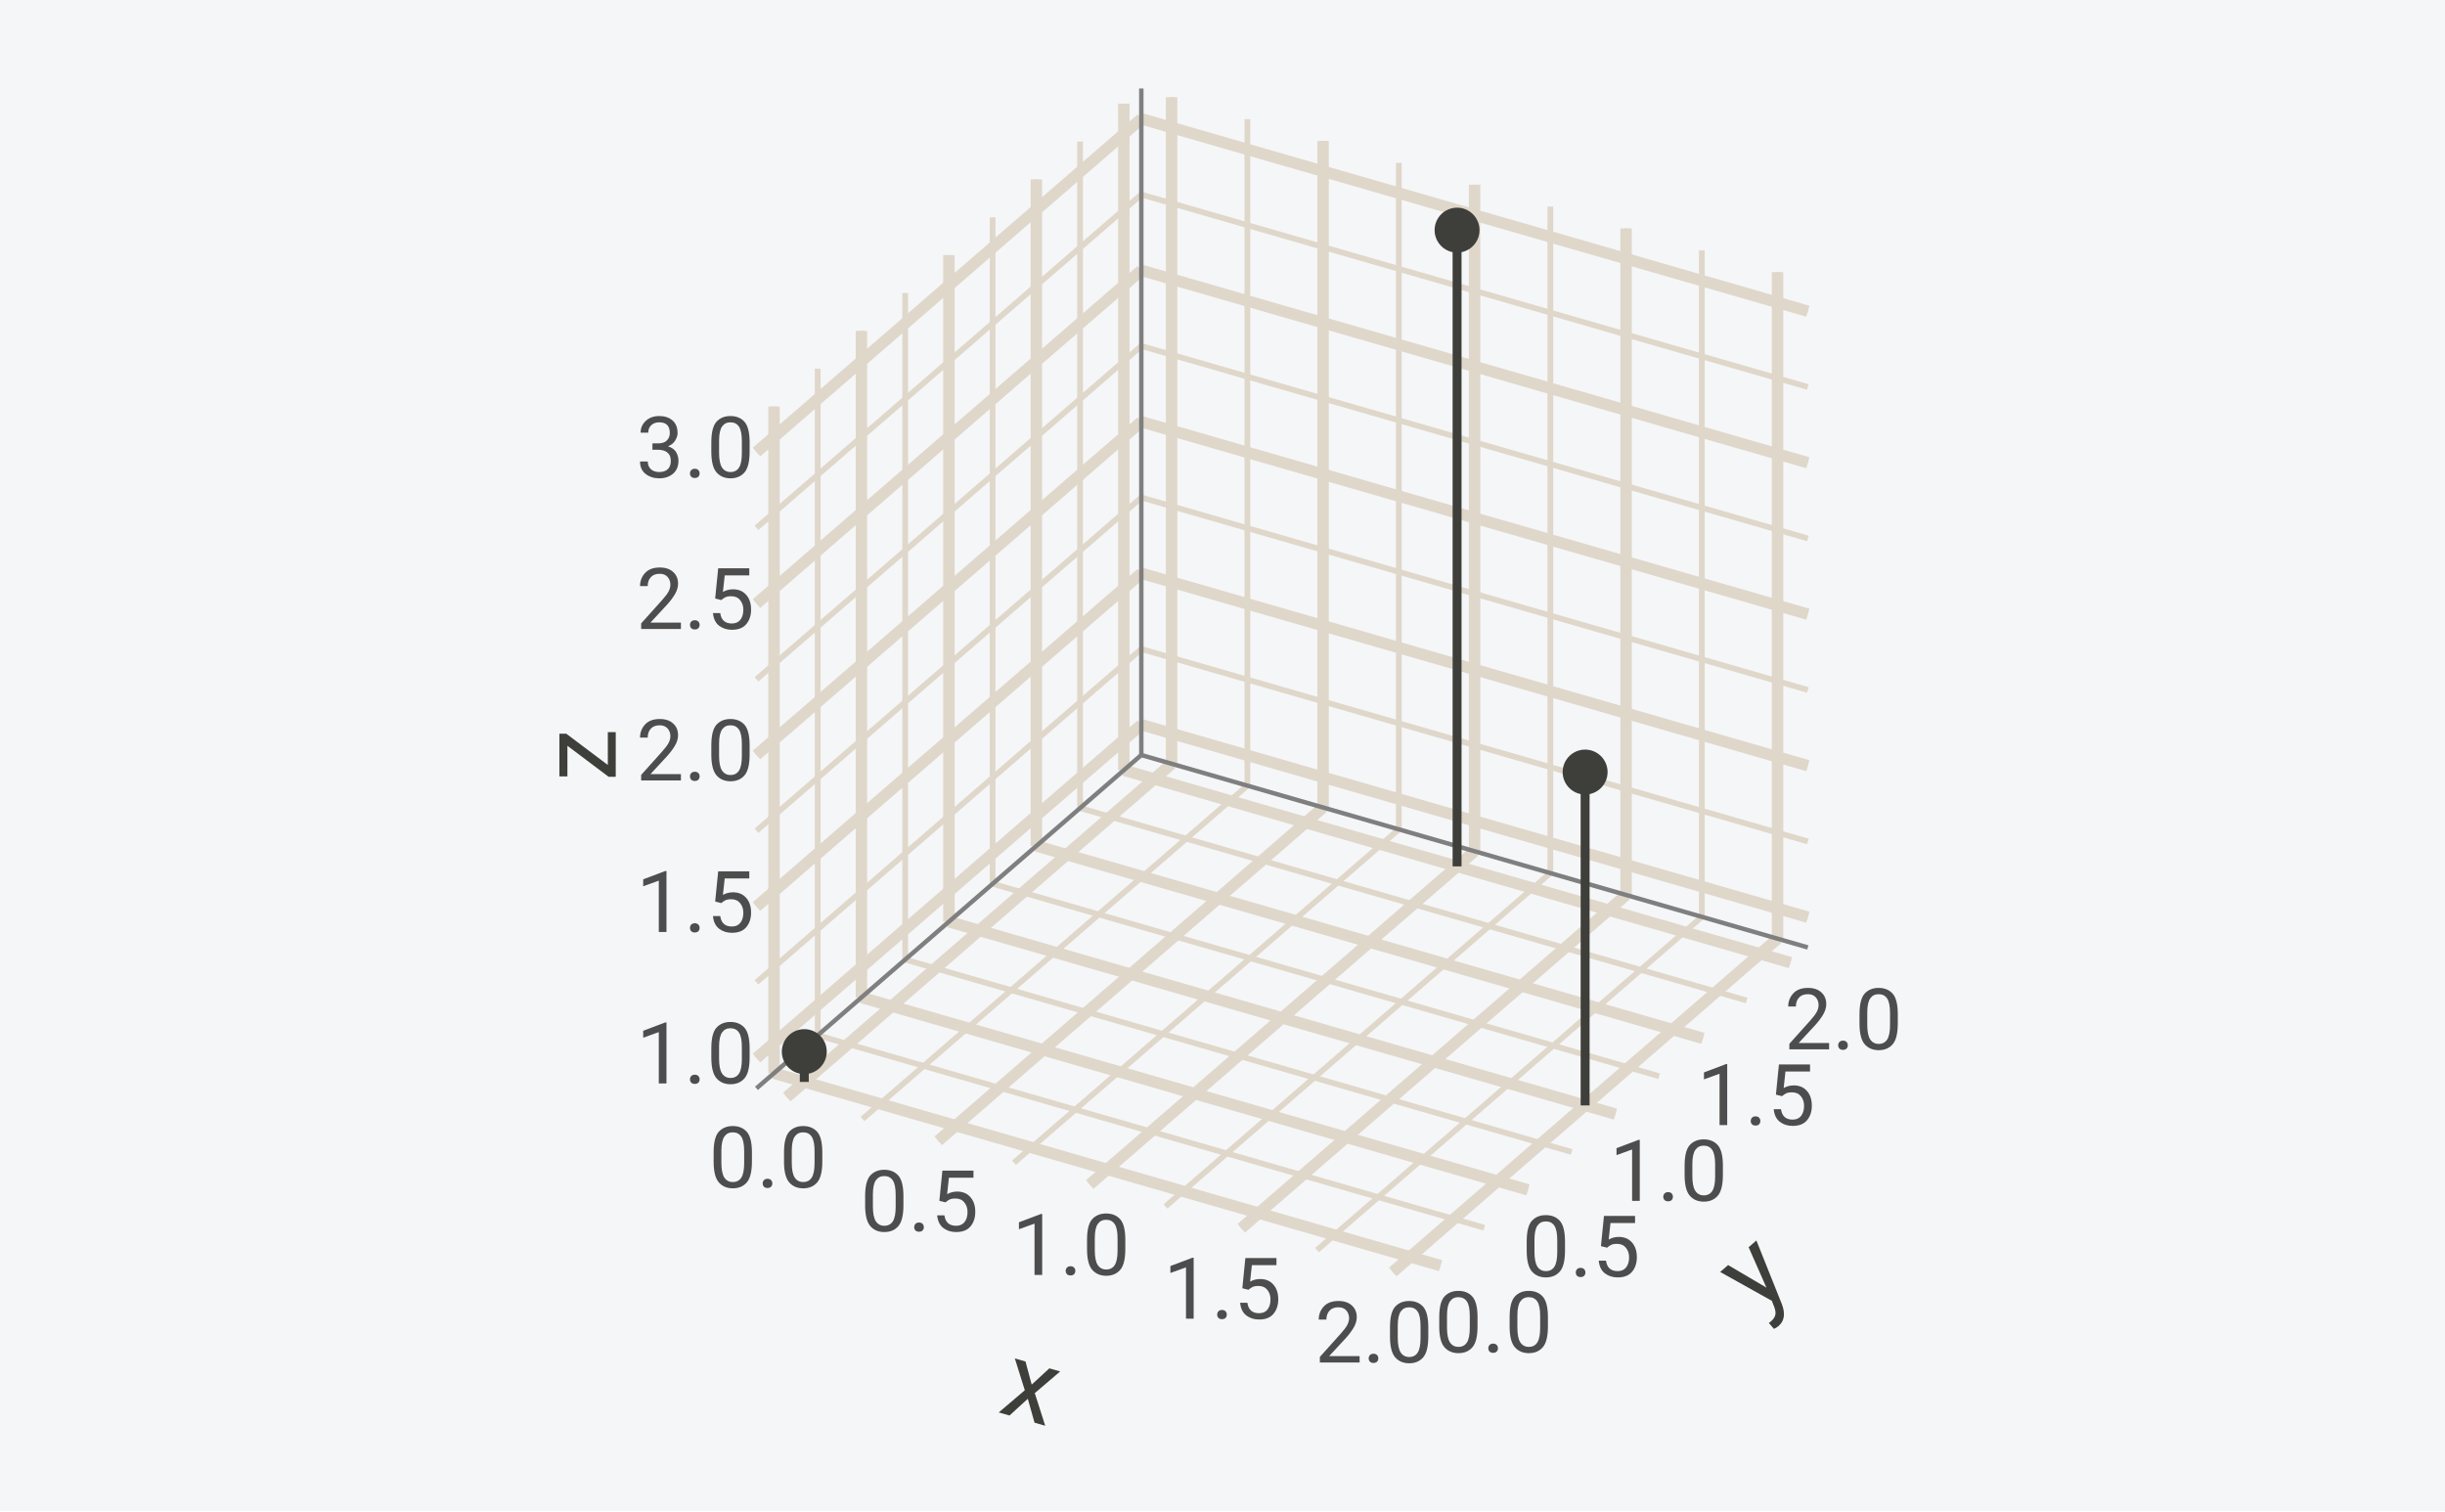
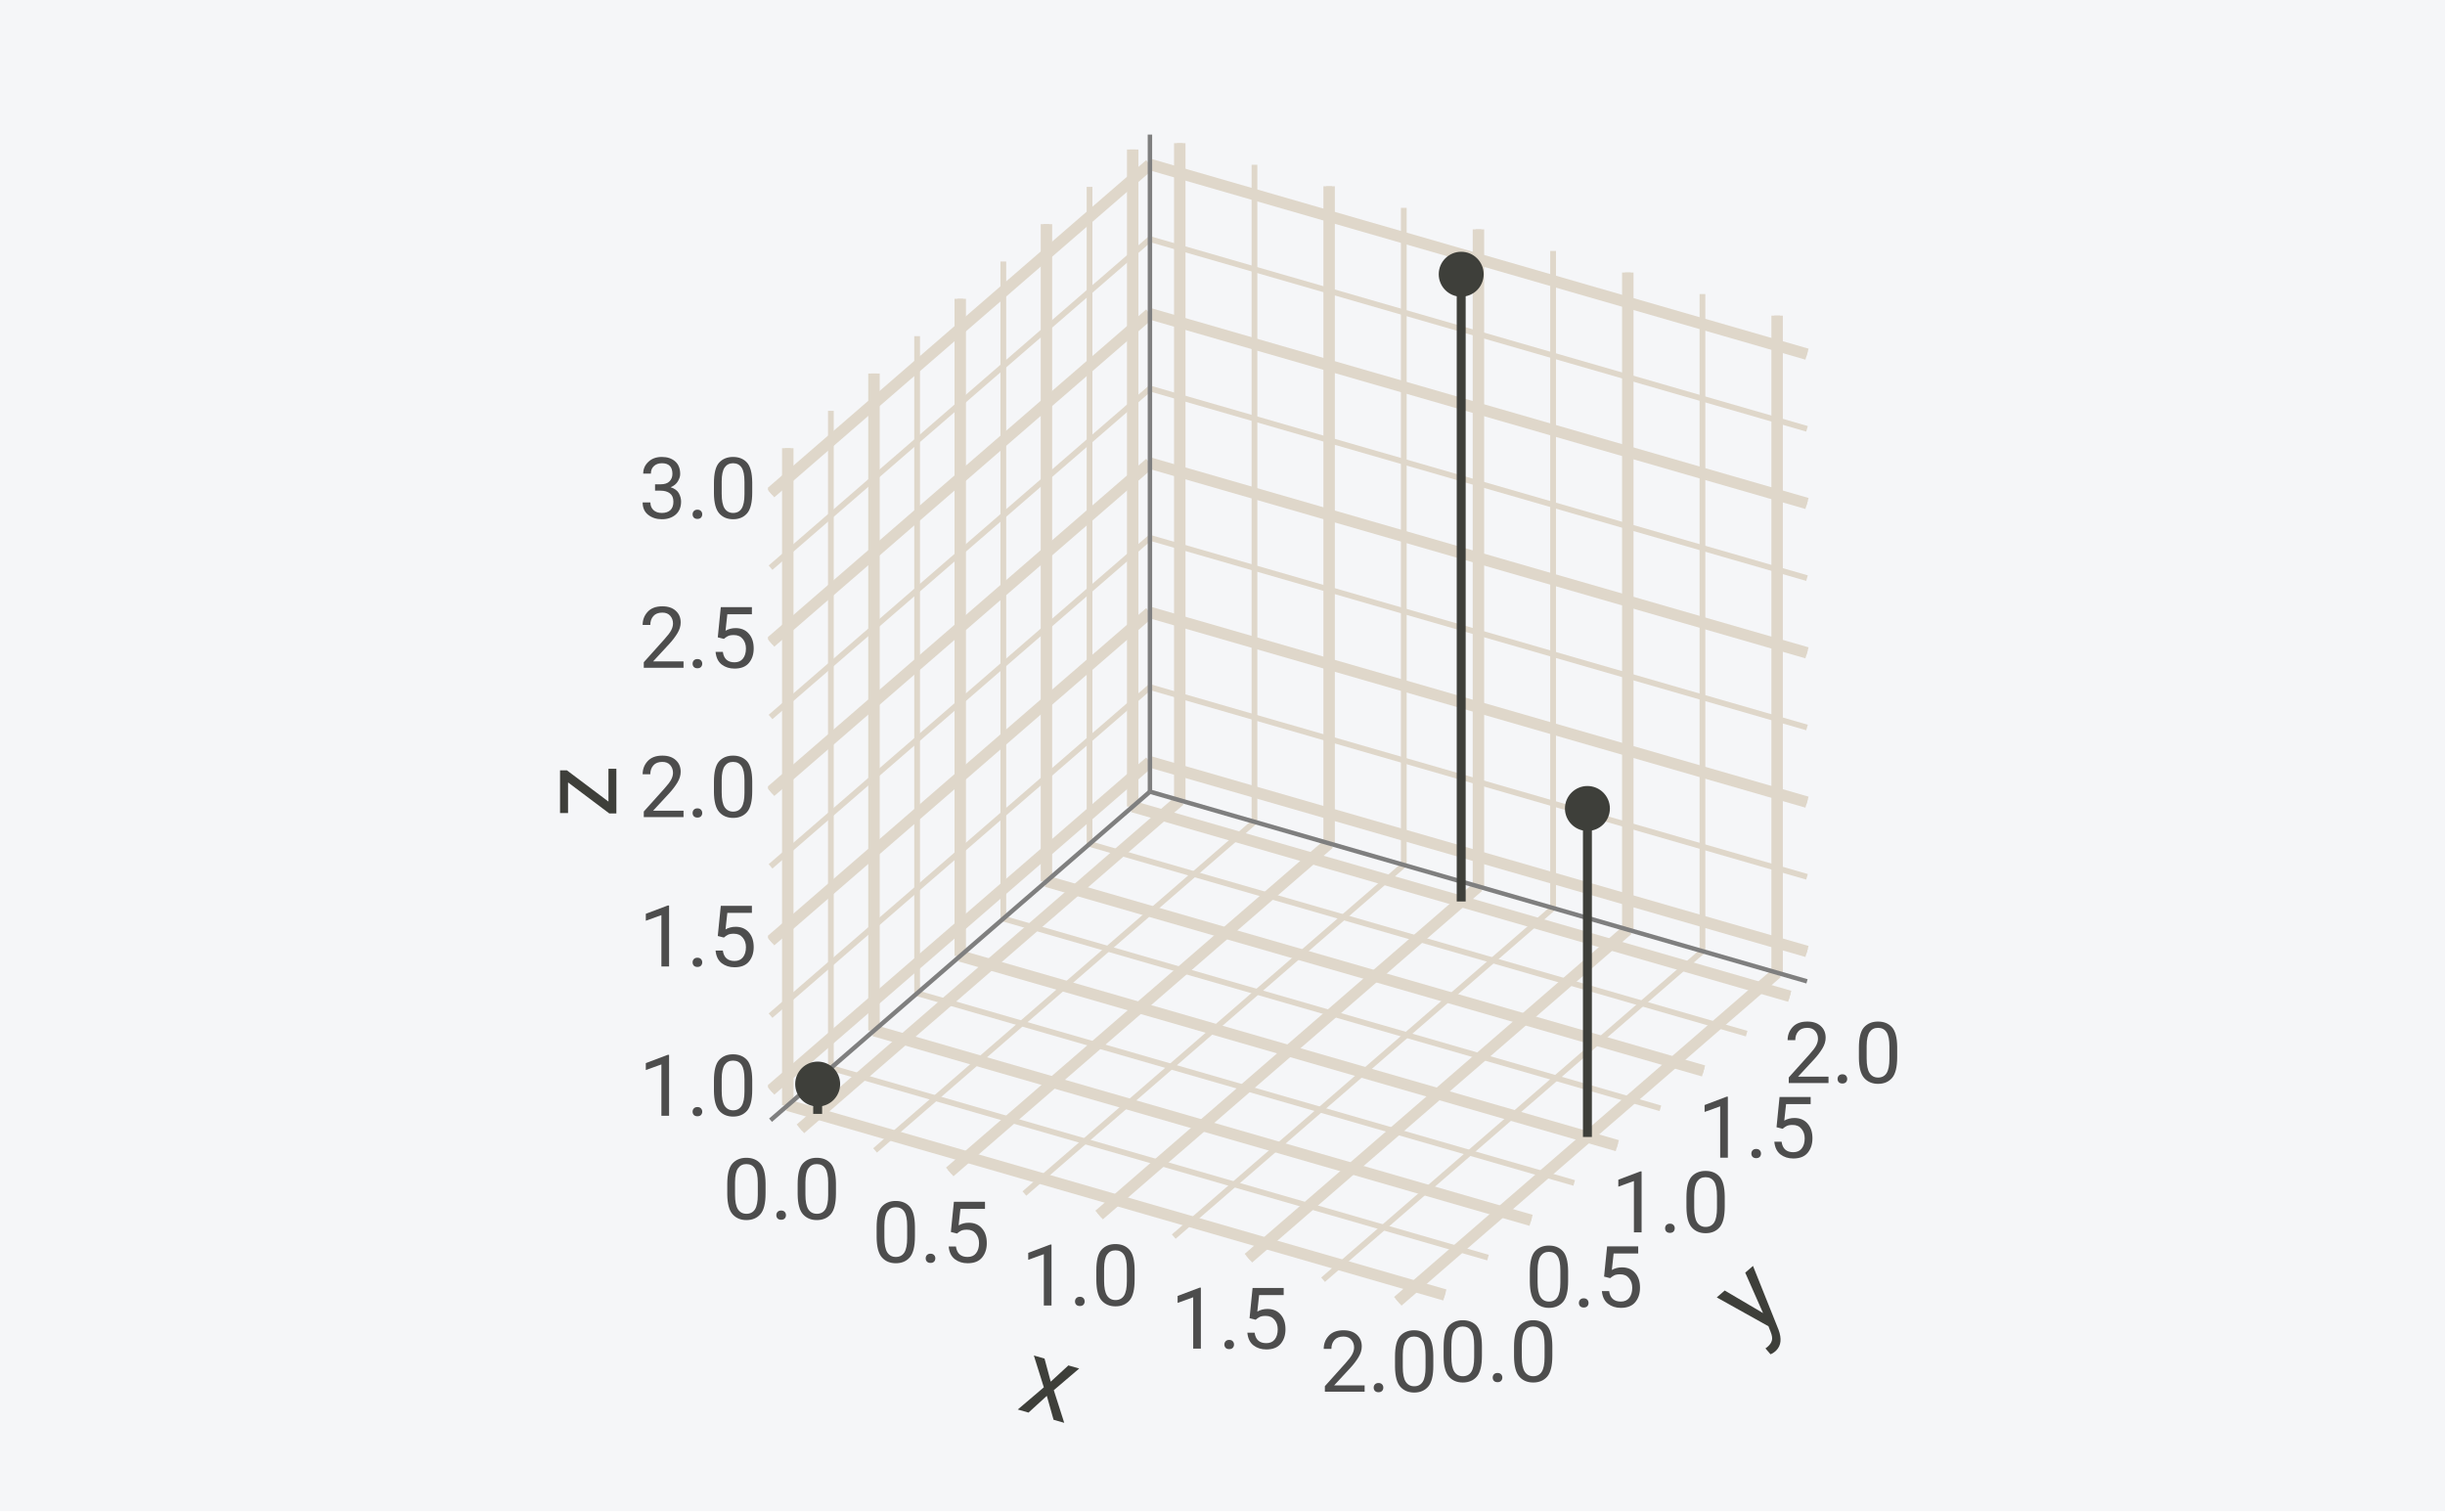
<svg xmlns="http://www.w3.org/2000/svg" width="468.00pt" height="289.25pt" viewBox="0 0 468.00 289.25">
  <g class="svglite">
    <defs>
      <style type="text/css">
    /* theme-aware-processed */
    .svglite line, .svglite polyline, .svglite polygon, .svglite path, .svglite circle {
      fill: none;
      stroke: #3E3F3A;
      stroke-linecap: round;
      stroke-linejoin: round;
      stroke-miterlimit: 10.00;
    }
    .svglite &gt; g &gt; rect {
      fill: none;
      stroke: #3E3F3A;
      stroke-linecap: round;
      stroke-linejoin: round;
      stroke-miterlimit: 10.00;
    }
    .svglite text {
      white-space: pre;
      fill: #3E3F3A;
    }
    .svglite g.glyphgroup path {
      fill: inherit;
      stroke: none;
    }
  </style>
    </defs>
    <rect class="svg-bg" width="100%" height="100%" style="stroke: none; fill: #F5F6F8;" />
    <defs>
      <clipPath id="cpMC4wMHw0NjguMDB8MC4wMHwyODkuMjU=">
        <rect x="0.00" y="0.00" width="468.00" height="289.25" />
      </clipPath>
    </defs>
    <g clip-path="url(#cpMC4wMHw0NjguMDB8MC4wMHwyODkuMjU=)">
</g>
    <defs>
      <clipPath id="cpODkuMzh8Mzc4LjYyfDAuMDB8Mjg5LjI1">
        <rect x="89.38" y="0.00" width="289.25" height="289.25" />
      </clipPath>
    </defs>
    <g clip-path="url(#cpODkuMzh8Mzc4LjYyfDAuMDB8Mjg5LjI1)">
      <rect x="89.38" y="0.00" width="289.25" height="289.25" style="stroke-width: 1.65; stroke: none;" />
    </g>
    <g clip-path="url(#cpMC4wMHw0NjguMDB8MC4wMHwyODkuMjU=)">
      <rect x="97.85" y="8.47" width="272.31" height="272.31" style="stroke-width: 1.65; stroke: none;" />
    </g>
    <defs>
-       <clipPath id="cpMTMxLjA2fDM1OS43OHwxNi40NHwyNDUuNjU=">
-         <rect x="131.06" y="16.44" width="228.72" height="229.21" />
-       </clipPath>
-     </defs>
-     <g clip-path="url(#cpMTMxLjA2fDM1OS43OHwxNi40NHwyNDUuNjU=)">
-       <polyline points="148.15,205.42 148.15,77.83 " style="stroke-width: 1.10; stroke: #DFD7CA; stroke-linecap: butt;" />
-       <polyline points="156.52,198.17 156.52,70.58 " style="stroke-width: 1.10; stroke: #DFD7CA; stroke-linecap: butt;" />
-       <polyline points="164.89,190.92 164.89,63.33 " style="stroke-width: 1.10; stroke: #DFD7CA; stroke-linecap: butt;" />
-       <polyline points="173.26,183.67 173.26,56.08 " style="stroke-width: 1.10; stroke: #DFD7CA; stroke-linecap: butt;" />
-       <polyline points="181.63,176.42 181.63,48.84 " style="stroke-width: 1.10; stroke: #DFD7CA; stroke-linecap: butt;" />
-       <polyline points="190.00,169.17 190.00,41.59 " style="stroke-width: 1.10; stroke: #DFD7CA; stroke-linecap: butt;" />
-       <polyline points="198.37,161.92 198.37,34.34 " style="stroke-width: 1.10; stroke: #DFD7CA; stroke-linecap: butt;" />
-       <polyline points="206.74,154.67 206.74,27.09 " style="stroke-width: 1.10; stroke: #DFD7CA; stroke-linecap: butt;" />
-       <polyline points="215.11,147.42 215.11,19.84 " style="stroke-width: 1.10; stroke: #DFD7CA; stroke-linecap: butt;" />
-       <polyline points="148.15,205.42 148.15,77.83 " style="stroke-width: 2.19; stroke: #DFD7CA; stroke-linecap: butt;" />
-       <polyline points="164.89,190.92 164.89,63.33 " style="stroke-width: 2.19; stroke: #DFD7CA; stroke-linecap: butt;" />
-       <polyline points="181.63,176.42 181.63,48.84 " style="stroke-width: 2.19; stroke: #DFD7CA; stroke-linecap: butt;" />
-       <polyline points="198.37,161.92 198.37,34.34 " style="stroke-width: 2.19; stroke: #DFD7CA; stroke-linecap: butt;" />
-       <polyline points="215.11,147.42 215.11,19.84 " style="stroke-width: 2.19; stroke: #DFD7CA; stroke-linecap: butt;" />
-       <polyline points="144.80,202.52 218.46,138.72 " style="stroke-width: 1.10; stroke: #DFD7CA; stroke-linecap: butt;" />
-       <polyline points="144.80,188.02 218.46,124.23 " style="stroke-width: 1.10; stroke: #DFD7CA; stroke-linecap: butt;" />
-       <polyline points="144.80,173.52 218.46,109.73 " style="stroke-width: 1.10; stroke: #DFD7CA; stroke-linecap: butt;" />
-       <polyline points="144.80,159.02 218.46,95.23 " style="stroke-width: 1.10; stroke: #DFD7CA; stroke-linecap: butt;" />
-       <polyline points="144.80,144.52 218.46,80.73 " style="stroke-width: 1.10; stroke: #DFD7CA; stroke-linecap: butt;" />
-       <polyline points="144.80,130.03 218.46,66.23 " style="stroke-width: 1.10; stroke: #DFD7CA; stroke-linecap: butt;" />
-       <polyline points="144.80,115.53 218.46,51.74 " style="stroke-width: 1.10; stroke: #DFD7CA; stroke-linecap: butt;" />
-       <polyline points="144.80,101.03 218.46,37.24 " style="stroke-width: 1.10; stroke: #DFD7CA; stroke-linecap: butt;" />
-       <polyline points="144.80,86.53 218.46,22.74 " style="stroke-width: 1.10; stroke: #DFD7CA; stroke-linecap: butt;" />
-       <polyline points="144.80,202.52 218.46,138.72 " style="stroke-width: 2.19; stroke: #DFD7CA; stroke-linecap: butt;" />
-       <polyline points="144.80,173.52 218.46,109.73 " style="stroke-width: 2.19; stroke: #DFD7CA; stroke-linecap: butt;" />
-       <polyline points="144.80,144.52 218.46,80.73 " style="stroke-width: 2.19; stroke: #DFD7CA; stroke-linecap: butt;" />
-       <polyline points="144.80,115.53 218.46,51.74 " style="stroke-width: 2.19; stroke: #DFD7CA; stroke-linecap: butt;" />
-       <polyline points="144.80,86.53 218.46,22.74 " style="stroke-width: 2.19; stroke: #DFD7CA; stroke-linecap: butt;" />
-       <polyline points="224.26,146.20 224.26,18.61 " style="stroke-width: 1.10; stroke: #DFD7CA; stroke-linecap: butt;" />
-       <polyline points="238.76,150.38 238.76,22.80 " style="stroke-width: 1.10; stroke: #DFD7CA; stroke-linecap: butt;" />
-       <polyline points="253.26,154.57 253.26,26.98 " style="stroke-width: 1.10; stroke: #DFD7CA; stroke-linecap: butt;" />
-       <polyline points="267.75,158.75 267.75,31.17 " style="stroke-width: 1.10; stroke: #DFD7CA; stroke-linecap: butt;" />
-       <polyline points="282.25,162.94 282.25,35.35 " style="stroke-width: 1.10; stroke: #DFD7CA; stroke-linecap: butt;" />
-       <polyline points="296.75,167.12 296.75,39.54 " style="stroke-width: 1.10; stroke: #DFD7CA; stroke-linecap: butt;" />
-       <polyline points="311.25,171.31 311.25,43.73 " style="stroke-width: 1.10; stroke: #DFD7CA; stroke-linecap: butt;" />
-       <polyline points="325.75,175.50 325.75,47.91 " style="stroke-width: 1.10; stroke: #DFD7CA; stroke-linecap: butt;" />
-       <polyline points="340.24,179.68 340.24,52.10 " style="stroke-width: 1.10; stroke: #DFD7CA; stroke-linecap: butt;" />
-       <polyline points="224.26,146.20 224.26,18.61 " style="stroke-width: 2.19; stroke: #DFD7CA; stroke-linecap: butt;" />
-       <polyline points="253.26,154.57 253.26,26.98 " style="stroke-width: 2.19; stroke: #DFD7CA; stroke-linecap: butt;" />
-       <polyline points="282.25,162.94 282.25,35.35 " style="stroke-width: 2.19; stroke: #DFD7CA; stroke-linecap: butt;" />
-       <polyline points="311.25,171.31 311.25,43.73 " style="stroke-width: 2.19; stroke: #DFD7CA; stroke-linecap: butt;" />
-       <polyline points="340.24,179.68 340.24,52.10 " style="stroke-width: 2.19; stroke: #DFD7CA; stroke-linecap: butt;" />
-       <polyline points="218.46,138.72 346.04,175.56 " style="stroke-width: 1.10; stroke: #DFD7CA; stroke-linecap: butt;" />
-       <polyline points="218.46,124.23 346.04,161.06 " style="stroke-width: 1.10; stroke: #DFD7CA; stroke-linecap: butt;" />
-       <polyline points="218.46,109.73 346.04,146.56 " style="stroke-width: 1.10; stroke: #DFD7CA; stroke-linecap: butt;" />
-       <polyline points="218.46,95.23 346.04,132.06 " style="stroke-width: 1.10; stroke: #DFD7CA; stroke-linecap: butt;" />
-       <polyline points="218.46,80.73 346.04,117.56 " style="stroke-width: 1.10; stroke: #DFD7CA; stroke-linecap: butt;" />
-       <polyline points="218.46,66.23 346.04,103.06 " style="stroke-width: 1.10; stroke: #DFD7CA; stroke-linecap: butt;" />
-       <polyline points="218.46,51.74 346.04,88.57 " style="stroke-width: 1.10; stroke: #DFD7CA; stroke-linecap: butt;" />
-       <polyline points="218.46,37.24 346.04,74.07 " style="stroke-width: 1.10; stroke: #DFD7CA; stroke-linecap: butt;" />
-       <polyline points="218.46,22.74 346.04,59.57 " style="stroke-width: 1.10; stroke: #DFD7CA; stroke-linecap: butt;" />
-       <polyline points="218.46,138.72 346.04,175.56 " style="stroke-width: 2.19; stroke: #DFD7CA; stroke-linecap: butt;" />
-       <polyline points="218.46,109.73 346.04,146.56 " style="stroke-width: 2.19; stroke: #DFD7CA; stroke-linecap: butt;" />
-       <polyline points="218.46,80.73 346.04,117.56 " style="stroke-width: 2.19; stroke: #DFD7CA; stroke-linecap: butt;" />
-       <polyline points="218.46,51.74 346.04,88.57 " style="stroke-width: 2.19; stroke: #DFD7CA; stroke-linecap: butt;" />
-       <polyline points="218.46,22.74 346.04,59.57 " style="stroke-width: 2.19; stroke: #DFD7CA; stroke-linecap: butt;" />
-       <polyline points="150.60,209.99 224.26,146.20 " style="stroke-width: 1.10; stroke: #DFD7CA; stroke-linecap: butt;" />
-       <polyline points="165.10,214.18 238.76,150.38 " style="stroke-width: 1.10; stroke: #DFD7CA; stroke-linecap: butt;" />
-       <polyline points="179.59,218.36 253.26,154.57 " style="stroke-width: 1.10; stroke: #DFD7CA; stroke-linecap: butt;" />
-       <polyline points="194.09,222.55 267.75,158.75 " style="stroke-width: 1.10; stroke: #DFD7CA; stroke-linecap: butt;" />
-       <polyline points="208.59,226.73 282.25,162.94 " style="stroke-width: 1.10; stroke: #DFD7CA; stroke-linecap: butt;" />
-       <polyline points="223.09,230.92 296.75,167.12 " style="stroke-width: 1.10; stroke: #DFD7CA; stroke-linecap: butt;" />
-       <polyline points="237.59,235.10 311.25,171.31 " style="stroke-width: 1.10; stroke: #DFD7CA; stroke-linecap: butt;" />
-       <polyline points="252.09,239.29 325.75,175.50 " style="stroke-width: 1.10; stroke: #DFD7CA; stroke-linecap: butt;" />
-       <polyline points="266.58,243.47 340.24,179.68 " style="stroke-width: 1.10; stroke: #DFD7CA; stroke-linecap: butt;" />
-       <polyline points="150.60,209.99 224.26,146.20 " style="stroke-width: 2.19; stroke: #DFD7CA; stroke-linecap: butt;" />
-       <polyline points="179.59,218.36 253.26,154.57 " style="stroke-width: 2.19; stroke: #DFD7CA; stroke-linecap: butt;" />
-       <polyline points="208.59,226.73 282.25,162.94 " style="stroke-width: 2.19; stroke: #DFD7CA; stroke-linecap: butt;" />
-       <polyline points="237.59,235.10 311.25,171.31 " style="stroke-width: 2.19; stroke: #DFD7CA; stroke-linecap: butt;" />
-       <polyline points="266.58,243.47 340.24,179.68 " style="stroke-width: 2.19; stroke: #DFD7CA; stroke-linecap: butt;" />
-       <polyline points="148.15,205.42 275.73,242.25 " style="stroke-width: 1.10; stroke: #DFD7CA; stroke-linecap: butt;" />
-       <polyline points="156.52,198.17 284.10,235.00 " style="stroke-width: 1.10; stroke: #DFD7CA; stroke-linecap: butt;" />
-       <polyline points="164.89,190.92 292.47,227.75 " style="stroke-width: 1.10; stroke: #DFD7CA; stroke-linecap: butt;" />
-       <polyline points="173.26,183.67 300.84,220.50 " style="stroke-width: 1.10; stroke: #DFD7CA; stroke-linecap: butt;" />
-       <polyline points="181.63,176.42 309.21,213.25 " style="stroke-width: 1.10; stroke: #DFD7CA; stroke-linecap: butt;" />
-       <polyline points="190.00,169.17 317.58,206.00 " style="stroke-width: 1.10; stroke: #DFD7CA; stroke-linecap: butt;" />
-       <polyline points="198.37,161.92 325.95,198.75 " style="stroke-width: 1.10; stroke: #DFD7CA; stroke-linecap: butt;" />
-       <polyline points="206.74,154.67 334.33,191.50 " style="stroke-width: 1.10; stroke: #DFD7CA; stroke-linecap: butt;" />
-       <polyline points="215.11,147.42 342.70,184.25 " style="stroke-width: 1.10; stroke: #DFD7CA; stroke-linecap: butt;" />
-       <polyline points="148.15,205.42 275.73,242.25 " style="stroke-width: 2.19; stroke: #DFD7CA; stroke-linecap: butt;" />
-       <polyline points="164.89,190.92 292.47,227.75 " style="stroke-width: 2.19; stroke: #DFD7CA; stroke-linecap: butt;" />
-       <polyline points="181.63,176.42 309.21,213.25 " style="stroke-width: 2.19; stroke: #DFD7CA; stroke-linecap: butt;" />
-       <polyline points="198.37,161.92 325.95,198.75 " style="stroke-width: 2.19; stroke: #DFD7CA; stroke-linecap: butt;" />
-       <polyline points="215.11,147.42 342.70,184.25 " style="stroke-width: 2.19; stroke: #DFD7CA; stroke-linecap: butt;" />
-       <polyline points="218.46,144.52 346.04,181.35 " style="stroke-width: 0.85; stroke: #7F7F7F; stroke-linecap: butt;" />
-       <polyline points="144.80,208.32 218.46,144.52 " style="stroke-width: 0.85; stroke: #7F7F7F; stroke-linecap: butt;" />
-       <polyline points="218.46,144.52 218.46,16.94 " style="stroke-width: 0.85; stroke: #7F7F7F; stroke-linecap: butt;" />
-       <polyline points="278.90,44.05 278.90,165.84 " style="stroke-width: 1.71; stroke-linecap: butt;" />
-       <polyline points="153.95,201.29 153.95,207.09 " style="stroke-width: 1.71; stroke-linecap: butt;" />
-       <polyline points="303.41,147.78 303.41,211.58 " style="stroke-width: 1.71; stroke-linecap: butt;" />
-       <circle class="theme-fill-fg" cx="278.90" cy="44.05" r="3.75" style="stroke-width: 1.10; fill: #3E3F3A;" />
-       <circle class="theme-fill-fg" cx="153.95" cy="201.29" r="3.75" style="stroke-width: 1.10; fill: #3E3F3A;" />
-       <circle class="theme-fill-fg" cx="303.41" cy="147.78" r="3.75" style="stroke-width: 1.10; fill: #3E3F3A;" />
+       <clipPath id="cpMTQ2Ljk5fDM0Ni4zOHwxNi40NHwyNjAuMDU=">
+         <rect x="146.99" y="16.44" width="199.39" height="243.61" />
+       </clipPath>
+     </defs>
+     <g clip-path="url(#cpMTQ2Ljk5fDM0Ni4zOHwxNi40NHwyNjAuMDU=)">
+       <polyline points="150.79,211.56 150.79,85.79 " style="stroke-width: 1.10; stroke: #DFD7CA; stroke-linecap: butt;" />
+       <polyline points="159.04,204.42 159.04,78.64 " style="stroke-width: 1.10; stroke: #DFD7CA; stroke-linecap: butt;" />
+       <polyline points="167.29,197.27 167.29,71.50 " style="stroke-width: 1.10; stroke: #DFD7CA; stroke-linecap: butt;" />
+       <polyline points="175.55,190.12 175.55,64.35 " style="stroke-width: 1.10; stroke: #DFD7CA; stroke-linecap: butt;" />
+       <polyline points="183.80,182.98 183.80,57.20 " style="stroke-width: 1.10; stroke: #DFD7CA; stroke-linecap: butt;" />
+       <polyline points="192.05,175.83 192.05,50.06 " style="stroke-width: 1.10; stroke: #DFD7CA; stroke-linecap: butt;" />
+       <polyline points="200.30,168.69 200.30,42.91 " style="stroke-width: 1.10; stroke: #DFD7CA; stroke-linecap: butt;" />
+       <polyline points="208.55,161.54 208.55,35.77 " style="stroke-width: 1.10; stroke: #DFD7CA; stroke-linecap: butt;" />
+       <polyline points="216.81,154.39 216.81,28.62 " style="stroke-width: 1.10; stroke: #DFD7CA; stroke-linecap: butt;" />
+       <polyline points="150.79,211.56 150.79,85.79 " style="stroke-width: 2.19; stroke: #DFD7CA; stroke-linecap: butt;" />
+       <polyline points="167.29,197.27 167.29,71.50 " style="stroke-width: 2.19; stroke: #DFD7CA; stroke-linecap: butt;" />
+       <polyline points="183.80,182.98 183.80,57.20 " style="stroke-width: 2.19; stroke: #DFD7CA; stroke-linecap: butt;" />
+       <polyline points="200.30,168.69 200.30,42.91 " style="stroke-width: 2.19; stroke: #DFD7CA; stroke-linecap: butt;" />
+       <polyline points="216.81,154.39 216.81,28.62 " style="stroke-width: 2.19; stroke: #DFD7CA; stroke-linecap: butt;" />
+     </g>
+     <defs>
+       <clipPath id="cp-0">
+         <path d="M 146.99 209.25 L 220.65 209.25 L 220.65 145.27 L 146.99 145.27 Z" />
+       </clipPath>
+     </defs>
+     <g clip-path="url(#cp-0)">
+       <polyline points="147.49,208.70 220.11,145.82 " style="stroke-width: 1.10; stroke: #DFD7CA; stroke-linecap: butt;" />
+     </g>
+     <g clip-path="url(#cpMTQ2Ljk5fDM0Ni4zOHwxNi40NHwyNjAuMDU=)">
+ </g>
+     <defs>
+       <clipPath id="cp-1">
+         <path d="M 146.99 194.96 L 220.65 194.96 L 220.65 130.98 L 146.99 130.98 Z" />
+       </clipPath>
+     </defs>
+     <g clip-path="url(#cp-1)">
+       <polyline points="147.49,194.41 220.11,131.52 " style="stroke-width: 1.10; stroke: #DFD7CA; stroke-linecap: butt;" />
+     </g>
+     <g clip-path="url(#cpMTQ2Ljk5fDM0Ni4zOHwxNi40NHwyNjAuMDU=)">
+ </g>
+     <defs>
+       <clipPath id="cp-2">
+         <path d="M 146.99 180.67 L 220.65 180.67 L 220.65 116.68 L 146.99 116.68 Z" />
+       </clipPath>
+     </defs>
+     <g clip-path="url(#cp-2)">
+       <polyline points="147.49,180.12 220.11,117.23 " style="stroke-width: 1.10; stroke: #DFD7CA; stroke-linecap: butt;" />
+     </g>
+     <g clip-path="url(#cpMTQ2Ljk5fDM0Ni4zOHwxNi40NHwyNjAuMDU=)">
+ </g>
+     <defs>
+       <clipPath id="cp-3">
+         <path d="M 146.99 166.37 L 220.65 166.37 L 220.65 102.39 L 146.99 102.39 Z" />
+       </clipPath>
+     </defs>
+     <g clip-path="url(#cp-3)">
+       <polyline points="147.49,165.83 220.11,102.94 " style="stroke-width: 1.10; stroke: #DFD7CA; stroke-linecap: butt;" />
+     </g>
+     <g clip-path="url(#cpMTQ2Ljk5fDM0Ni4zOHwxNi40NHwyNjAuMDU=)">
+ </g>
+     <defs>
+       <clipPath id="cp-4">
+         <path d="M 146.99 152.08 L 220.65 152.08 L 220.65 88.10 L 146.99 88.10 Z" />
+       </clipPath>
+     </defs>
+     <g clip-path="url(#cp-4)">
+       <polyline points="147.49,151.53 220.11,88.65 " style="stroke-width: 1.10; stroke: #DFD7CA; stroke-linecap: butt;" />
+     </g>
+     <g clip-path="url(#cpMTQ2Ljk5fDM0Ni4zOHwxNi40NHwyNjAuMDU=)">
+ </g>
+     <defs>
+       <clipPath id="cp-5">
+         <path d="M 146.99 137.79 L 220.65 137.79 L 220.65 73.81 L 146.99 73.81 Z" />
+       </clipPath>
+     </defs>
+     <g clip-path="url(#cp-5)">
+       <polyline points="147.49,137.24 220.11,74.36 " style="stroke-width: 1.10; stroke: #DFD7CA; stroke-linecap: butt;" />
+     </g>
+     <g clip-path="url(#cpMTQ2Ljk5fDM0Ni4zOHwxNi40NHwyNjAuMDU=)">
+ </g>
+     <defs>
+       <clipPath id="cp-6">
+         <path d="M 146.99 123.50 L 220.65 123.50 L 220.65 59.52 L 146.99 59.52 Z" />
+       </clipPath>
+     </defs>
+     <g clip-path="url(#cp-6)">
+       <polyline points="147.49,122.95 220.11,60.06 " style="stroke-width: 1.10; stroke: #DFD7CA; stroke-linecap: butt;" />
+     </g>
+     <g clip-path="url(#cpMTQ2Ljk5fDM0Ni4zOHwxNi40NHwyNjAuMDU=)">
+ </g>
+     <defs>
+       <clipPath id="cp-7">
+         <path d="M 146.99 109.20 L 220.65 109.20 L 220.65 45.22 L 146.99 45.22 Z" />
+       </clipPath>
+     </defs>
+     <g clip-path="url(#cp-7)">
+       <polyline points="147.49,108.66 220.11,45.77 " style="stroke-width: 1.10; stroke: #DFD7CA; stroke-linecap: butt;" />
+     </g>
+     <g clip-path="url(#cpMTQ2Ljk5fDM0Ni4zOHwxNi40NHwyNjAuMDU=)">
+ </g>
+     <defs>
+       <clipPath id="cp-8">
+         <path d="M 146.99 94.91 L 220.65 94.91 L 220.65 30.93 L 146.99 30.93 Z" />
+       </clipPath>
+     </defs>
+     <g clip-path="url(#cp-8)">
+       <polyline points="147.49,94.36 220.11,31.48 " style="stroke-width: 1.10; stroke: #DFD7CA; stroke-linecap: butt;" />
+     </g>
+     <g clip-path="url(#cpMTQ2Ljk5fDM0Ni4zOHwxNi40NHwyNjAuMDU=)">
+ </g>
+     <defs>
+       <clipPath id="cp-9">
+         <path d="M 146.99 209.80 L 221.20 209.80 L 221.20 144.72 L 146.99 144.72 Z" />
+       </clipPath>
+     </defs>
+     <g clip-path="url(#cp-9)">
+       <polyline points="147.49,208.70 220.11,145.82 " style="stroke-width: 2.19; stroke: #DFD7CA; stroke-linecap: butt;" />
+     </g>
+     <g clip-path="url(#cpMTQ2Ljk5fDM0Ni4zOHwxNi40NHwyNjAuMDU=)">
+ </g>
+     <defs>
+       <clipPath id="cp-10">
+         <path d="M 146.99 181.21 L 221.20 181.21 L 221.20 116.14 L 146.99 116.14 Z" />
+       </clipPath>
+     </defs>
+     <g clip-path="url(#cp-10)">
+       <polyline points="147.49,180.12 220.11,117.23 " style="stroke-width: 2.19; stroke: #DFD7CA; stroke-linecap: butt;" />
+     </g>
+     <g clip-path="url(#cpMTQ2Ljk5fDM0Ni4zOHwxNi40NHwyNjAuMDU=)">
+ </g>
+     <defs>
+       <clipPath id="cp-11">
+         <path d="M 146.99 152.63 L 221.20 152.63 L 221.20 87.55 L 146.99 87.55 Z" />
+       </clipPath>
+     </defs>
+     <g clip-path="url(#cp-11)">
+       <polyline points="147.49,151.53 220.11,88.65 " style="stroke-width: 2.19; stroke: #DFD7CA; stroke-linecap: butt;" />
+     </g>
+     <g clip-path="url(#cpMTQ2Ljk5fDM0Ni4zOHwxNi40NHwyNjAuMDU=)">
+ </g>
+     <defs>
+       <clipPath id="cp-12">
+         <path d="M 146.99 124.04 L 221.20 124.04 L 221.20 58.97 L 146.99 58.97 Z" />
+       </clipPath>
+     </defs>
+     <g clip-path="url(#cp-12)">
+       <polyline points="147.49,122.95 220.11,60.06 " style="stroke-width: 2.19; stroke: #DFD7CA; stroke-linecap: butt;" />
+     </g>
+     <g clip-path="url(#cpMTQ2Ljk5fDM0Ni4zOHwxNi40NHwyNjAuMDU=)">
+ </g>
+     <defs>
+       <clipPath id="cp-13">
+         <path d="M 146.99 95.46 L 221.20 95.46 L 221.20 30.38 L 146.99 30.38 Z" />
+       </clipPath>
+     </defs>
+     <g clip-path="url(#cp-13)">
+       <polyline points="147.49,94.36 220.11,31.48 " style="stroke-width: 2.19; stroke: #DFD7CA; stroke-linecap: butt;" />
+     </g>
+     <g clip-path="url(#cpMTQ2Ljk5fDM0Ni4zOHwxNi40NHwyNjAuMDU=)">
+       <polyline points="225.82,153.18 225.82,27.41 " style="stroke-width: 1.10; stroke: #DFD7CA; stroke-linecap: butt;" />
+       <polyline points="240.12,157.31 240.12,31.54 " style="stroke-width: 1.10; stroke: #DFD7CA; stroke-linecap: butt;" />
+       <polyline points="254.41,161.44 254.41,35.66 " style="stroke-width: 1.10; stroke: #DFD7CA; stroke-linecap: butt;" />
+       <polyline points="268.70,165.56 268.70,39.79 " style="stroke-width: 1.10; stroke: #DFD7CA; stroke-linecap: butt;" />
+       <polyline points="282.99,169.69 282.99,43.91 " style="stroke-width: 1.10; stroke: #DFD7CA; stroke-linecap: butt;" />
+       <polyline points="297.28,173.81 297.28,48.04 " style="stroke-width: 1.10; stroke: #DFD7CA; stroke-linecap: butt;" />
+       <polyline points="311.58,177.94 311.58,52.17 " style="stroke-width: 1.10; stroke: #DFD7CA; stroke-linecap: butt;" />
+       <polyline points="325.87,182.07 325.87,56.29 " style="stroke-width: 1.10; stroke: #DFD7CA; stroke-linecap: butt;" />
+       <polyline points="340.16,186.19 340.16,60.42 " style="stroke-width: 1.10; stroke: #DFD7CA; stroke-linecap: butt;" />
+       <polyline points="225.82,153.18 225.82,27.41 " style="stroke-width: 2.19; stroke: #DFD7CA; stroke-linecap: butt;" />
+       <polyline points="254.41,161.44 254.41,35.66 " style="stroke-width: 2.19; stroke: #DFD7CA; stroke-linecap: butt;" />
+       <polyline points="282.99,169.69 282.99,43.91 " style="stroke-width: 2.19; stroke: #DFD7CA; stroke-linecap: butt;" />
+       <polyline points="311.58,177.94 311.58,52.17 " style="stroke-width: 2.19; stroke: #DFD7CA; stroke-linecap: butt;" />
+       <polyline points="340.16,186.19 340.16,60.42 " style="stroke-width: 2.19; stroke: #DFD7CA; stroke-linecap: butt;" />
+     </g>
+     <defs>
+       <clipPath id="cp-14">
+         <path d="M 219.56 182.67 L 346.38 182.67 L 346.38 145.27 L 219.56 145.27 Z" />
+       </clipPath>
+     </defs>
+     <g clip-path="url(#cp-14)">
+       <polyline points="220.11,145.82 345.88,182.12 " style="stroke-width: 1.10; stroke: #DFD7CA; stroke-linecap: butt;" />
+     </g>
+     <g clip-path="url(#cpMTQ2Ljk5fDM0Ni4zOHwxNi40NHwyNjAuMDU=)">
+ </g>
+     <defs>
+       <clipPath id="cp-15">
+         <path d="M 219.56 168.38 L 346.38 168.38 L 346.38 130.98 L 219.56 130.98 Z" />
+       </clipPath>
+     </defs>
+     <g clip-path="url(#cp-15)">
+       <polyline points="220.11,131.52 345.88,167.83 " style="stroke-width: 1.10; stroke: #DFD7CA; stroke-linecap: butt;" />
+     </g>
+     <g clip-path="url(#cpMTQ2Ljk5fDM0Ni4zOHwxNi40NHwyNjAuMDU=)">
+ </g>
+     <defs>
+       <clipPath id="cp-16">
+         <path d="M 219.56 154.09 L 346.38 154.09 L 346.38 116.68 L 219.56 116.68 Z" />
+       </clipPath>
+     </defs>
+     <g clip-path="url(#cp-16)">
+       <polyline points="220.11,117.23 345.88,153.54 " style="stroke-width: 1.10; stroke: #DFD7CA; stroke-linecap: butt;" />
+     </g>
+     <g clip-path="url(#cpMTQ2Ljk5fDM0Ni4zOHwxNi40NHwyNjAuMDU=)">
+ </g>
+     <defs>
+       <clipPath id="cp-17">
+         <path d="M 219.56 139.80 L 346.38 139.80 L 346.38 102.39 L 219.56 102.39 Z" />
+       </clipPath>
+     </defs>
+     <g clip-path="url(#cp-17)">
+       <polyline points="220.11,102.94 345.88,139.25 " style="stroke-width: 1.10; stroke: #DFD7CA; stroke-linecap: butt;" />
+     </g>
+     <g clip-path="url(#cpMTQ2Ljk5fDM0Ni4zOHwxNi40NHwyNjAuMDU=)">
+ </g>
+     <defs>
+       <clipPath id="cp-18">
+         <path d="M 219.56 125.50 L 346.38 125.50 L 346.38 88.10 L 219.56 88.10 Z" />
+       </clipPath>
+     </defs>
+     <g clip-path="url(#cp-18)">
+       <polyline points="220.11,88.65 345.88,124.96 " style="stroke-width: 1.10; stroke: #DFD7CA; stroke-linecap: butt;" />
+     </g>
+     <g clip-path="url(#cpMTQ2Ljk5fDM0Ni4zOHwxNi40NHwyNjAuMDU=)">
+ </g>
+     <defs>
+       <clipPath id="cp-19">
+         <path d="M 219.56 111.21 L 346.38 111.21 L 346.38 73.81 L 219.56 73.81 Z" />
+       </clipPath>
+     </defs>
+     <g clip-path="url(#cp-19)">
+       <polyline points="220.11,74.36 345.88,110.66 " style="stroke-width: 1.10; stroke: #DFD7CA; stroke-linecap: butt;" />
+     </g>
+     <g clip-path="url(#cpMTQ2Ljk5fDM0Ni4zOHwxNi40NHwyNjAuMDU=)">
+ </g>
+     <defs>
+       <clipPath id="cp-20">
+         <path d="M 219.56 96.92 L 346.38 96.92 L 346.38 59.52 L 219.56 59.52 Z" />
+       </clipPath>
+     </defs>
+     <g clip-path="url(#cp-20)">
+       <polyline points="220.11,60.06 345.88,96.37 " style="stroke-width: 1.10; stroke: #DFD7CA; stroke-linecap: butt;" />
+     </g>
+     <g clip-path="url(#cpMTQ2Ljk5fDM0Ni4zOHwxNi40NHwyNjAuMDU=)">
+ </g>
+     <defs>
+       <clipPath id="cp-21">
+         <path d="M 219.56 82.63 L 346.38 82.63 L 346.38 45.22 L 219.56 45.22 Z" />
+       </clipPath>
+     </defs>
+     <g clip-path="url(#cp-21)">
+       <polyline points="220.11,45.77 345.88,82.08 " style="stroke-width: 1.10; stroke: #DFD7CA; stroke-linecap: butt;" />
+     </g>
+     <g clip-path="url(#cpMTQ2Ljk5fDM0Ni4zOHwxNi40NHwyNjAuMDU=)">
+ </g>
+     <defs>
+       <clipPath id="cp-22">
+         <path d="M 219.56 68.33 L 346.38 68.33 L 346.38 30.93 L 219.56 30.93 Z" />
+       </clipPath>
+     </defs>
+     <g clip-path="url(#cp-22)">
+       <polyline points="220.11,31.48 345.88,67.79 " style="stroke-width: 1.10; stroke: #DFD7CA; stroke-linecap: butt;" />
+     </g>
+     <g clip-path="url(#cpMTQ2Ljk5fDM0Ni4zOHwxNi40NHwyNjAuMDU=)">
+ </g>
+     <defs>
+       <clipPath id="cp-23">
+         <path d="M 219.01 183.22 L 346.38 183.22 L 346.38 144.72 L 219.01 144.72 Z" />
+       </clipPath>
+     </defs>
+     <g clip-path="url(#cp-23)">
+       <polyline points="220.11,145.82 345.88,182.12 " style="stroke-width: 2.19; stroke: #DFD7CA; stroke-linecap: butt;" />
+     </g>
+     <g clip-path="url(#cpMTQ2Ljk5fDM0Ni4zOHwxNi40NHwyNjAuMDU=)">
+ </g>
+     <defs>
+       <clipPath id="cp-24">
+         <path d="M 219.01 154.64 L 346.38 154.64 L 346.38 116.14 L 219.01 116.14 Z" />
+       </clipPath>
+     </defs>
+     <g clip-path="url(#cp-24)">
+       <polyline points="220.11,117.23 345.88,153.54 " style="stroke-width: 2.19; stroke: #DFD7CA; stroke-linecap: butt;" />
+     </g>
+     <g clip-path="url(#cpMTQ2Ljk5fDM0Ni4zOHwxNi40NHwyNjAuMDU=)">
+ </g>
+     <defs>
+       <clipPath id="cp-25">
+         <path d="M 219.01 126.05 L 346.38 126.05 L 346.38 87.55 L 219.01 87.55 Z" />
+       </clipPath>
+     </defs>
+     <g clip-path="url(#cp-25)">
+       <polyline points="220.11,88.65 345.88,124.96 " style="stroke-width: 2.19; stroke: #DFD7CA; stroke-linecap: butt;" />
+     </g>
+     <g clip-path="url(#cpMTQ2Ljk5fDM0Ni4zOHwxNi40NHwyNjAuMDU=)">
+ </g>
+     <defs>
+       <clipPath id="cp-26">
+         <path d="M 219.01 97.47 L 346.38 97.47 L 346.38 58.97 L 219.01 58.97 Z" />
+       </clipPath>
+     </defs>
+     <g clip-path="url(#cp-26)">
+       <polyline points="220.11,60.06 345.88,96.37 " style="stroke-width: 2.19; stroke: #DFD7CA; stroke-linecap: butt;" />
+     </g>
+     <g clip-path="url(#cpMTQ2Ljk5fDM0Ni4zOHwxNi40NHwyNjAuMDU=)">
+ </g>
+     <defs>
+       <clipPath id="cp-27">
+         <path d="M 219.01 68.88 L 346.38 68.88 L 346.38 30.38 L 219.01 30.38 Z" />
+       </clipPath>
+     </defs>
+     <g clip-path="url(#cp-27)">
+       <polyline points="220.11,31.48 345.88,67.79 " style="stroke-width: 2.19; stroke: #DFD7CA; stroke-linecap: butt;" />
+     </g>
+     <g clip-path="url(#cpMTQ2Ljk5fDM0Ni4zOHwxNi40NHwyNjAuMDU=)">
+       <polyline points="153.21,216.07 225.82,153.18 " style="stroke-width: 1.10; stroke: #DFD7CA; stroke-linecap: butt;" />
+       <polyline points="167.50,220.20 240.12,157.31 " style="stroke-width: 1.10; stroke: #DFD7CA; stroke-linecap: butt;" />
+       <polyline points="181.79,224.32 254.41,161.44 " style="stroke-width: 1.10; stroke: #DFD7CA; stroke-linecap: butt;" />
+       <polyline points="196.08,228.45 268.70,165.56 " style="stroke-width: 1.10; stroke: #DFD7CA; stroke-linecap: butt;" />
+       <polyline points="210.38,232.57 282.99,169.69 " style="stroke-width: 1.10; stroke: #DFD7CA; stroke-linecap: butt;" />
+       <polyline points="224.67,236.70 297.28,173.81 " style="stroke-width: 1.10; stroke: #DFD7CA; stroke-linecap: butt;" />
+       <polyline points="238.96,240.83 311.58,177.94 " style="stroke-width: 1.10; stroke: #DFD7CA; stroke-linecap: butt;" />
+       <polyline points="253.25,244.95 325.87,182.07 " style="stroke-width: 1.10; stroke: #DFD7CA; stroke-linecap: butt;" />
+       <polyline points="267.55,249.08 340.16,186.19 " style="stroke-width: 1.10; stroke: #DFD7CA; stroke-linecap: butt;" />
+       <polyline points="153.21,216.07 225.82,153.18 " style="stroke-width: 2.19; stroke: #DFD7CA; stroke-linecap: butt;" />
+       <polyline points="181.79,224.32 254.41,161.44 " style="stroke-width: 2.19; stroke: #DFD7CA; stroke-linecap: butt;" />
+       <polyline points="210.38,232.57 282.99,169.69 " style="stroke-width: 2.19; stroke: #DFD7CA; stroke-linecap: butt;" />
+       <polyline points="238.96,240.83 311.58,177.94 " style="stroke-width: 2.19; stroke: #DFD7CA; stroke-linecap: butt;" />
+       <polyline points="267.55,249.08 340.16,186.19 " style="stroke-width: 2.19; stroke: #DFD7CA; stroke-linecap: butt;" />
+       <polyline points="150.79,211.56 276.56,247.87 " style="stroke-width: 1.10; stroke: #DFD7CA; stroke-linecap: butt;" />
+       <polyline points="159.04,204.42 284.82,240.72 " style="stroke-width: 1.10; stroke: #DFD7CA; stroke-linecap: butt;" />
+       <polyline points="167.29,197.27 293.07,233.58 " style="stroke-width: 1.10; stroke: #DFD7CA; stroke-linecap: butt;" />
+       <polyline points="175.55,190.12 301.32,226.43 " style="stroke-width: 1.10; stroke: #DFD7CA; stroke-linecap: butt;" />
+       <polyline points="183.80,182.98 309.57,219.29 " style="stroke-width: 1.10; stroke: #DFD7CA; stroke-linecap: butt;" />
+       <polyline points="192.05,175.83 317.82,212.14 " style="stroke-width: 1.10; stroke: #DFD7CA; stroke-linecap: butt;" />
+       <polyline points="200.30,168.69 326.08,204.99 " style="stroke-width: 1.10; stroke: #DFD7CA; stroke-linecap: butt;" />
+       <polyline points="208.55,161.54 334.33,197.85 " style="stroke-width: 1.10; stroke: #DFD7CA; stroke-linecap: butt;" />
+       <polyline points="216.81,154.39 342.58,190.70 " style="stroke-width: 1.10; stroke: #DFD7CA; stroke-linecap: butt;" />
+       <polyline points="150.79,211.56 276.56,247.87 " style="stroke-width: 2.19; stroke: #DFD7CA; stroke-linecap: butt;" />
+       <polyline points="167.29,197.27 293.07,233.58 " style="stroke-width: 2.19; stroke: #DFD7CA; stroke-linecap: butt;" />
+       <polyline points="183.80,182.98 309.57,219.29 " style="stroke-width: 2.19; stroke: #DFD7CA; stroke-linecap: butt;" />
+       <polyline points="200.30,168.69 326.08,204.99 " style="stroke-width: 2.19; stroke: #DFD7CA; stroke-linecap: butt;" />
+       <polyline points="216.81,154.39 342.58,190.70 " style="stroke-width: 2.19; stroke: #DFD7CA; stroke-linecap: butt;" />
+       <polyline points="220.11,151.53 345.88,187.84 " style="stroke-width: 0.85; stroke: #7F7F7F; stroke-linecap: butt;" />
+       <polyline points="147.49,214.42 220.11,151.53 " style="stroke-width: 0.85; stroke: #7F7F7F; stroke-linecap: butt;" />
+       <polyline points="220.11,151.53 220.11,25.76 " style="stroke-width: 0.85; stroke: #7F7F7F; stroke-linecap: butt;" />
+       <polyline points="279.69,52.49 279.69,172.55 " style="stroke-width: 1.71; stroke-linecap: butt;" />
+       <polyline points="156.51,207.50 156.51,213.21 " style="stroke-width: 1.71; stroke-linecap: butt;" />
+       <polyline points="303.85,154.75 303.85,217.63 " style="stroke-width: 1.71; stroke-linecap: butt;" />
+       <circle class="theme-fill-fg" cx="279.69" cy="52.49" r="3.75" style="stroke-width: 1.10; fill: #3E3F3A;" />
+       <circle class="theme-fill-fg" cx="156.51" cy="207.50" r="3.75" style="stroke-width: 1.10; fill: #3E3F3A;" />
+       <circle class="theme-fill-fg" cx="303.85" cy="154.75" r="3.75" style="stroke-width: 1.10; fill: #3E3F3A;" />
    </g>
    <g clip-path="url(#cpMC4wMHw0NjguMDB8MC4wMHwyODkuMjU=)">
-       <text x="147.00" y="227.30" text-anchor="middle" style="font-size: 1.36em;fill: #4D4D4D; font-family: &quot;Roboto&quot;, -apple-system, BlinkMacSystemFont, &quot;Segoe UI&quot;, system-ui, sans-serif;">0.0</text>
-       <text x="176.00" y="235.67" text-anchor="middle" style="font-size: 1.36em;fill: #4D4D4D; font-family: &quot;Roboto&quot;, -apple-system, BlinkMacSystemFont, &quot;Segoe UI&quot;, system-ui, sans-serif;">0.5</text>
-       <text x="205.00" y="244.04" text-anchor="middle" style="font-size: 1.36em;fill: #4D4D4D; font-family: &quot;Roboto&quot;, -apple-system, BlinkMacSystemFont, &quot;Segoe UI&quot;, system-ui, sans-serif;">1.0</text>
-       <text x="233.99" y="252.41" text-anchor="middle" style="font-size: 1.36em;fill: #4D4D4D; font-family: &quot;Roboto&quot;, -apple-system, BlinkMacSystemFont, &quot;Segoe UI&quot;, system-ui, sans-serif;">1.5</text>
-       <text x="262.99" y="260.79" text-anchor="middle" style="font-size: 1.36em;fill: #4D4D4D; font-family: &quot;Roboto&quot;, -apple-system, BlinkMacSystemFont, &quot;Segoe UI&quot;, system-ui, sans-serif;">2.0</text>
-       <text transform="translate(195.63,271.63) rotate(16)" text-anchor="middle" style="font-size: 1.7em; font-family: &quot;Roboto&quot;, -apple-system, BlinkMacSystemFont, &quot;Segoe UI&quot;, system-ui, sans-serif;">x</text>
-       <text x="285.89" y="258.85" text-anchor="middle" style="font-size: 1.36em;fill: #4D4D4D; font-family: &quot;Roboto&quot;, -apple-system, BlinkMacSystemFont, &quot;Segoe UI&quot;, system-ui, sans-serif;">0.0</text>
-       <text x="302.63" y="244.35" text-anchor="middle" style="font-size: 1.36em;fill: #4D4D4D; font-family: &quot;Roboto&quot;, -apple-system, BlinkMacSystemFont, &quot;Segoe UI&quot;, system-ui, sans-serif;">0.5</text>
-       <text x="319.38" y="229.85" text-anchor="middle" style="font-size: 1.36em;fill: #4D4D4D; font-family: &quot;Roboto&quot;, -apple-system, BlinkMacSystemFont, &quot;Segoe UI&quot;, system-ui, sans-serif;">1.0</text>
-       <text x="336.12" y="215.35" text-anchor="middle" style="font-size: 1.36em;fill: #4D4D4D; font-family: &quot;Roboto&quot;, -apple-system, BlinkMacSystemFont, &quot;Segoe UI&quot;, system-ui, sans-serif;">1.5</text>
-       <text x="352.86" y="200.86" text-anchor="middle" style="font-size: 1.36em;fill: #4D4D4D; font-family: &quot;Roboto&quot;, -apple-system, BlinkMacSystemFont, &quot;Segoe UI&quot;, system-ui, sans-serif;">2.0</text>
-       <text transform="translate(339.81,248.58) rotate(-41)" text-anchor="middle" style="font-size: 1.7em; font-family: &quot;Roboto&quot;, -apple-system, BlinkMacSystemFont, &quot;Segoe UI&quot;, system-ui, sans-serif;">y</text>
-       <text x="133.08" y="207.38" text-anchor="middle" style="font-size: 1.36em;fill: #4D4D4D; font-family: &quot;Roboto&quot;, -apple-system, BlinkMacSystemFont, &quot;Segoe UI&quot;, system-ui, sans-serif;">1.0</text>
-       <text x="133.08" y="178.39" text-anchor="middle" style="font-size: 1.36em;fill: #4D4D4D; font-family: &quot;Roboto&quot;, -apple-system, BlinkMacSystemFont, &quot;Segoe UI&quot;, system-ui, sans-serif;">1.5</text>
-       <text x="133.08" y="149.39" text-anchor="middle" style="font-size: 1.36em;fill: #4D4D4D; font-family: &quot;Roboto&quot;, -apple-system, BlinkMacSystemFont, &quot;Segoe UI&quot;, system-ui, sans-serif;">2.0</text>
-       <text x="133.08" y="120.39" text-anchor="middle" style="font-size: 1.36em;fill: #4D4D4D; font-family: &quot;Roboto&quot;, -apple-system, BlinkMacSystemFont, &quot;Segoe UI&quot;, system-ui, sans-serif;">2.5</text>
-       <text x="133.08" y="91.40" text-anchor="middle" style="font-size: 1.36em;fill: #4D4D4D; font-family: &quot;Roboto&quot;, -apple-system, BlinkMacSystemFont, &quot;Segoe UI&quot;, system-ui, sans-serif;">3.0</text>
-       <text transform="translate(117.86,144.52) rotate(-90)" text-anchor="middle" style="font-size: 1.7em; font-family: &quot;Roboto&quot;, -apple-system, BlinkMacSystemFont, &quot;Segoe UI&quot;, system-ui, sans-serif;">z</text>
+       <text x="149.61" y="233.38" text-anchor="middle" style="font-size: 1.36em;fill: #4D4D4D; font-family: &quot;Roboto&quot;, -apple-system, BlinkMacSystemFont, &quot;Segoe UI&quot;, system-ui, sans-serif;">0.0</text>
+       <text x="178.20" y="241.64" text-anchor="middle" style="font-size: 1.36em;fill: #4D4D4D; font-family: &quot;Roboto&quot;, -apple-system, BlinkMacSystemFont, &quot;Segoe UI&quot;, system-ui, sans-serif;">0.5</text>
+       <text x="206.78" y="249.89" text-anchor="middle" style="font-size: 1.36em;fill: #4D4D4D; font-family: &quot;Roboto&quot;, -apple-system, BlinkMacSystemFont, &quot;Segoe UI&quot;, system-ui, sans-serif;">1.0</text>
+       <text x="235.37" y="258.14" text-anchor="middle" style="font-size: 1.36em;fill: #4D4D4D; font-family: &quot;Roboto&quot;, -apple-system, BlinkMacSystemFont, &quot;Segoe UI&quot;, system-ui, sans-serif;">1.5</text>
+       <text x="263.95" y="266.39" text-anchor="middle" style="font-size: 1.36em;fill: #4D4D4D; font-family: &quot;Roboto&quot;, -apple-system, BlinkMacSystemFont, &quot;Segoe UI&quot;, system-ui, sans-serif;">2.0</text>
+       <text transform="translate(199.27,271.07) rotate(16)" text-anchor="middle" style="font-size: 1.7em; font-family: &quot;Roboto&quot;, -apple-system, BlinkMacSystemFont, &quot;Segoe UI&quot;, system-ui, sans-serif;">x</text>
+       <text x="286.73" y="264.47" text-anchor="middle" style="font-size: 1.36em;fill: #4D4D4D; font-family: &quot;Roboto&quot;, -apple-system, BlinkMacSystemFont, &quot;Segoe UI&quot;, system-ui, sans-serif;">0.0</text>
+       <text x="303.23" y="250.18" text-anchor="middle" style="font-size: 1.36em;fill: #4D4D4D; font-family: &quot;Roboto&quot;, -apple-system, BlinkMacSystemFont, &quot;Segoe UI&quot;, system-ui, sans-serif;">0.5</text>
+       <text x="319.73" y="235.89" text-anchor="middle" style="font-size: 1.36em;fill: #4D4D4D; font-family: &quot;Roboto&quot;, -apple-system, BlinkMacSystemFont, &quot;Segoe UI&quot;, system-ui, sans-serif;">1.0</text>
+       <text x="336.24" y="221.59" text-anchor="middle" style="font-size: 1.36em;fill: #4D4D4D; font-family: &quot;Roboto&quot;, -apple-system, BlinkMacSystemFont, &quot;Segoe UI&quot;, system-ui, sans-serif;">1.5</text>
+       <text x="352.74" y="207.30" text-anchor="middle" style="font-size: 1.36em;fill: #4D4D4D; font-family: &quot;Roboto&quot;, -apple-system, BlinkMacSystemFont, &quot;Segoe UI&quot;, system-ui, sans-serif;">2.0</text>
+       <text transform="translate(339.16,253.45) rotate(-41)" text-anchor="middle" style="font-size: 1.7em; font-family: &quot;Roboto&quot;, -apple-system, BlinkMacSystemFont, &quot;Segoe UI&quot;, system-ui, sans-serif;">y</text>
+       <text x="133.58" y="213.57" text-anchor="middle" style="font-size: 1.36em;fill: #4D4D4D; font-family: &quot;Roboto&quot;, -apple-system, BlinkMacSystemFont, &quot;Segoe UI&quot;, system-ui, sans-serif;">1.0</text>
+       <text x="133.58" y="184.99" text-anchor="middle" style="font-size: 1.36em;fill: #4D4D4D; font-family: &quot;Roboto&quot;, -apple-system, BlinkMacSystemFont, &quot;Segoe UI&quot;, system-ui, sans-serif;">1.5</text>
+       <text x="133.58" y="156.40" text-anchor="middle" style="font-size: 1.36em;fill: #4D4D4D; font-family: &quot;Roboto&quot;, -apple-system, BlinkMacSystemFont, &quot;Segoe UI&quot;, system-ui, sans-serif;">2.0</text>
+       <text x="133.58" y="127.82" text-anchor="middle" style="font-size: 1.36em;fill: #4D4D4D; font-family: &quot;Roboto&quot;, -apple-system, BlinkMacSystemFont, &quot;Segoe UI&quot;, system-ui, sans-serif;">2.5</text>
+       <text x="133.58" y="99.23" text-anchor="middle" style="font-size: 1.36em;fill: #4D4D4D; font-family: &quot;Roboto&quot;, -apple-system, BlinkMacSystemFont, &quot;Segoe UI&quot;, system-ui, sans-serif;">3.0</text>
+       <text transform="translate(117.98,151.53) rotate(-90)" text-anchor="middle" style="font-size: 1.7em; font-family: &quot;Roboto&quot;, -apple-system, BlinkMacSystemFont, &quot;Segoe UI&quot;, system-ui, sans-serif;">z</text>
    </g>
  </g>
</svg>
